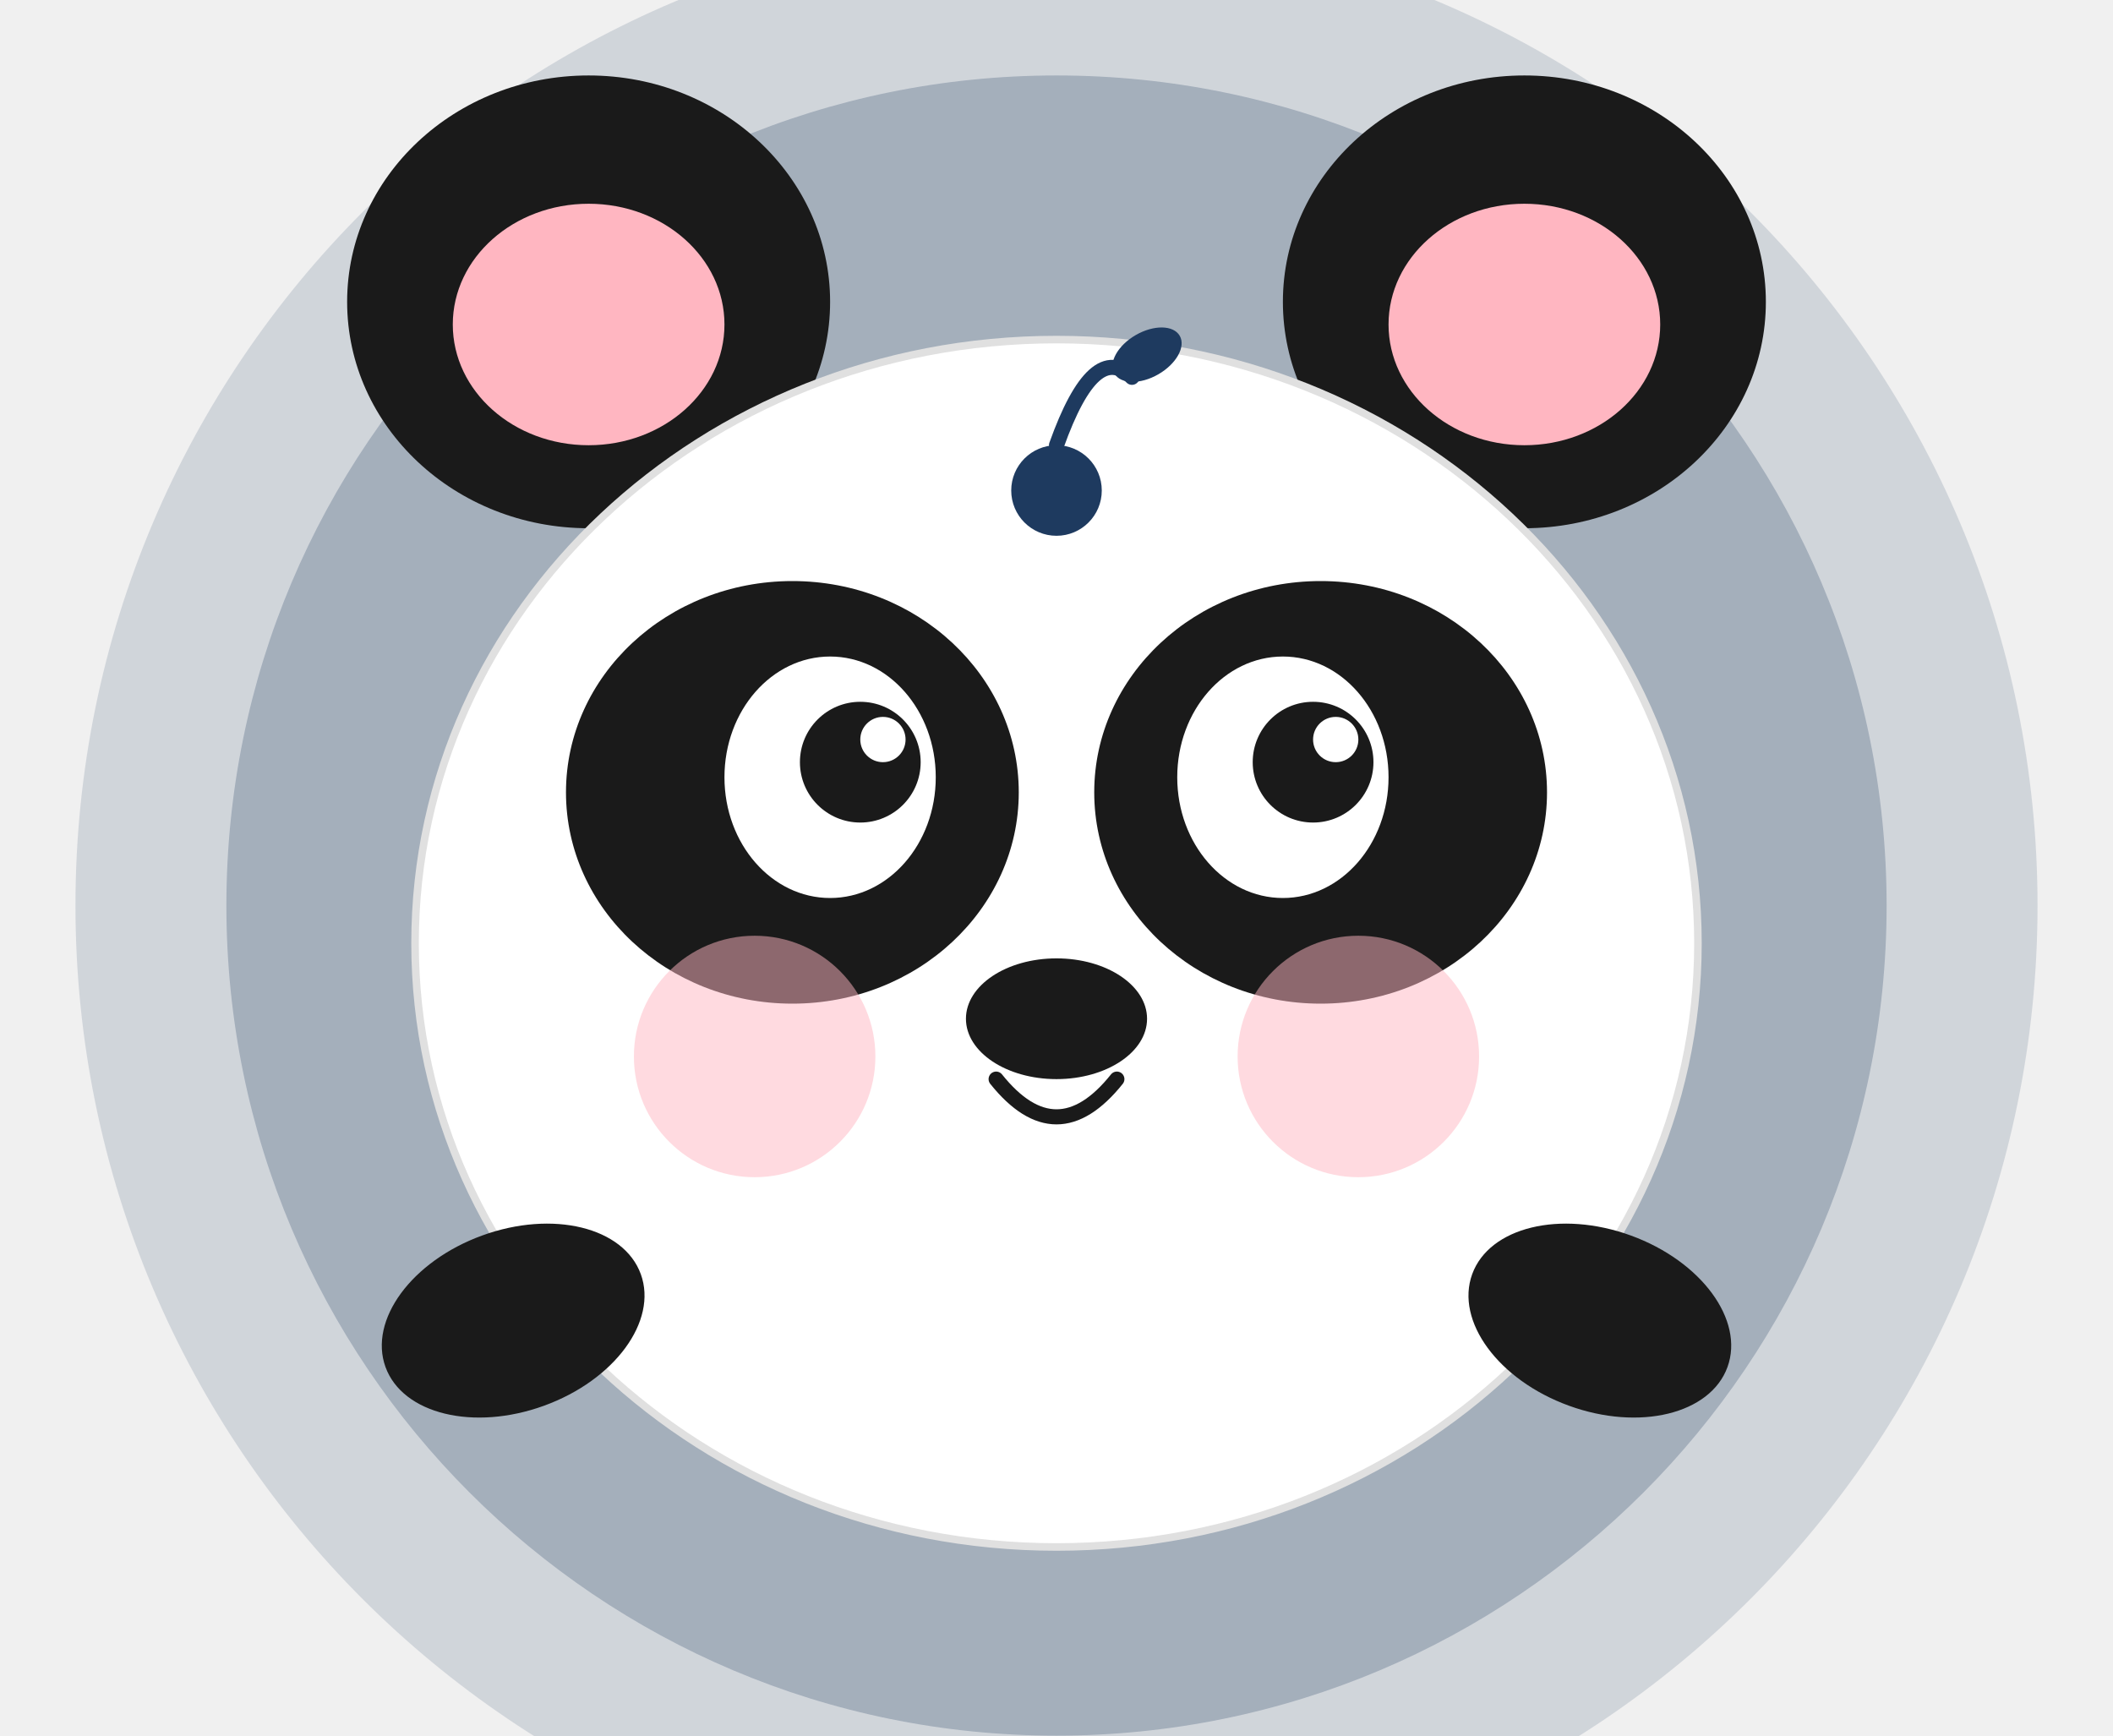
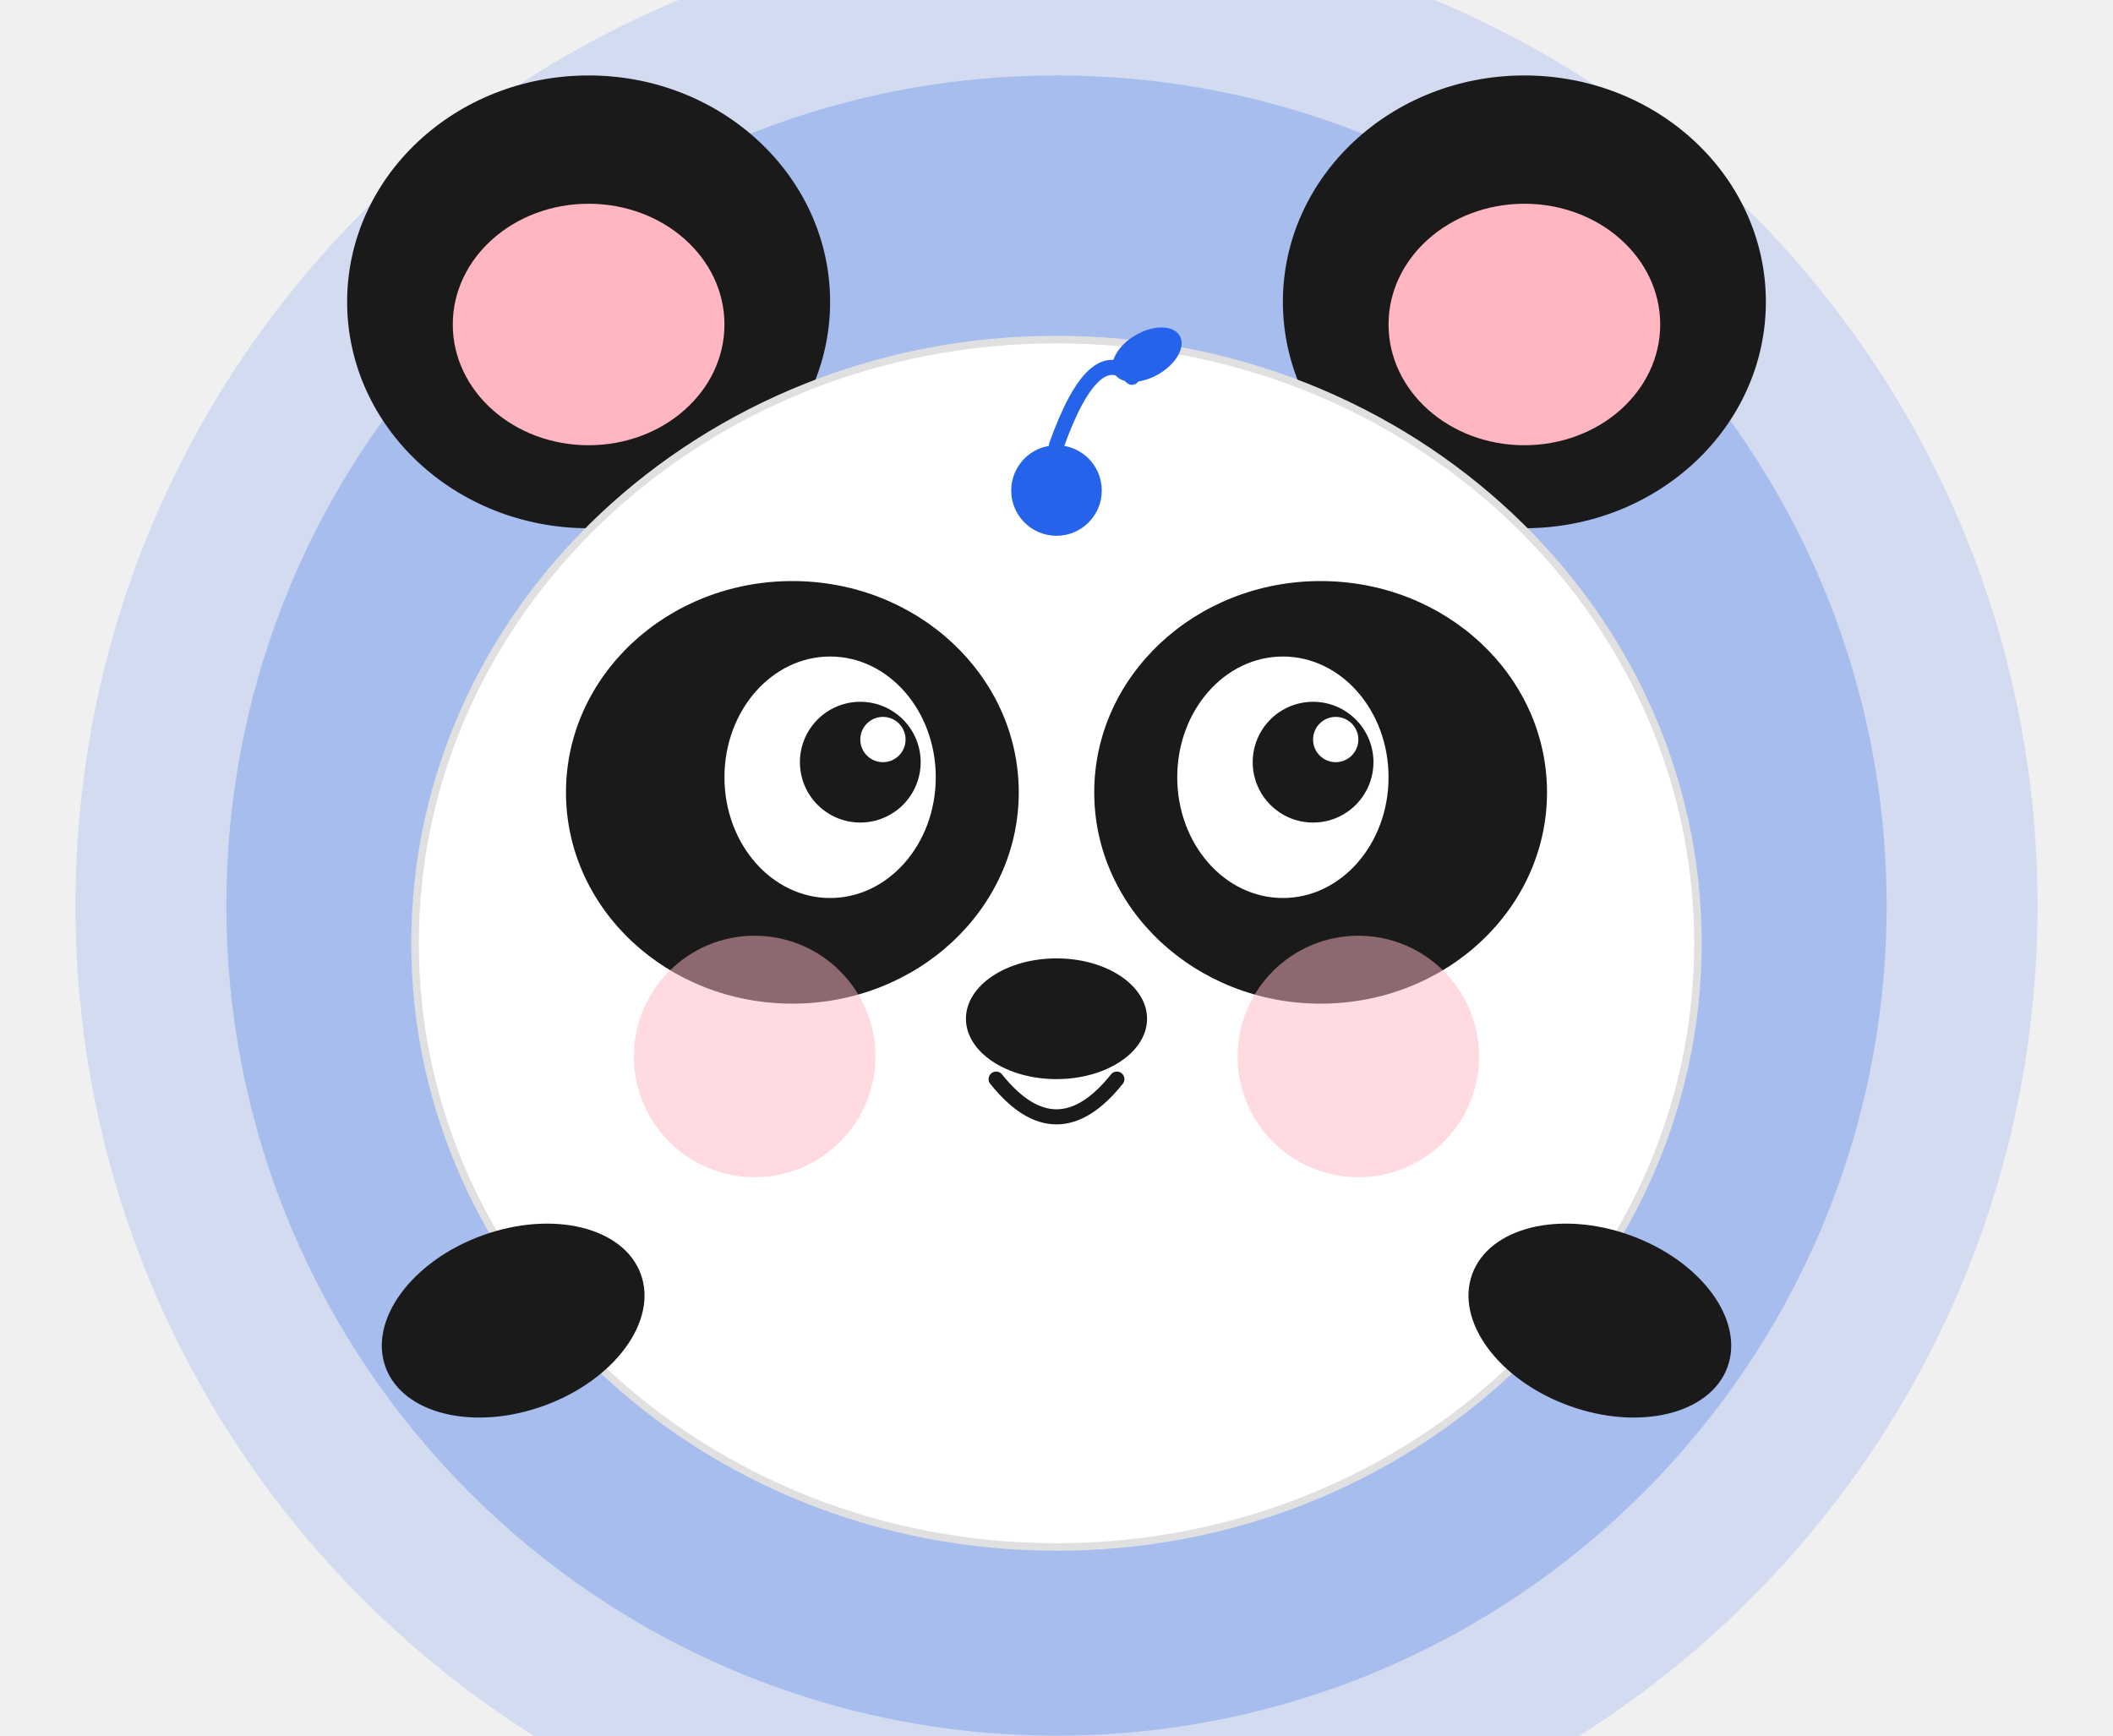
<svg xmlns="http://www.w3.org/2000/svg" width="280" height="230" viewBox="60 50 280 230">
-   <circle cx="200" cy="170" r="130" fill="#1e3a5f" opacity="0.15" />
-   <circle cx="200" cy="170" r="110" fill="#1e3a5f" opacity="0.25" />
+   <circle cx="200" cy="170" r="130" fill="#2563eb" opacity="0.15" />
+   <circle cx="200" cy="170" r="110" fill="#2563eb" opacity="0.25" />
  <ellipse cx="138" cy="90" rx="32" ry="30" fill="#1a1a1a" />
  <ellipse cx="262" cy="90" rx="32" ry="30" fill="#1a1a1a" />
  <ellipse cx="138" cy="93" rx="18" ry="16" fill="#FFB6C1" />
  <ellipse cx="262" cy="93" rx="18" ry="16" fill="#FFB6C1" />
  <ellipse cx="200" cy="175" rx="85" ry="80" fill="#ffffff" stroke="#e0e0e0" stroke-width="1" />
  <ellipse cx="165" cy="155" rx="30" ry="28" fill="#1a1a1a" />
  <ellipse cx="235" cy="155" rx="30" ry="28" fill="#1a1a1a" />
  <ellipse cx="170" cy="153" rx="14" ry="16" fill="#ffffff" />
  <ellipse cx="230" cy="153" rx="14" ry="16" fill="#ffffff" />
  <circle cx="174" cy="151" r="8" fill="#1a1a1a" />
  <circle cx="234" cy="151" r="8" fill="#1a1a1a" />
  <circle cx="177" cy="148" r="3" fill="#ffffff" />
  <circle cx="237" cy="148" r="3" fill="#ffffff" />
  <ellipse cx="200" cy="185" rx="12" ry="8" fill="#1a1a1a" />
  <path d="M192 193 Q200 203 208 193" fill="none" stroke="#1a1a1a" stroke-width="2" stroke-linecap="round" />
  <circle cx="160" cy="190" r="16" fill="#FFB6C1" opacity="0.5" />
  <circle cx="240" cy="190" r="16" fill="#FFB6C1" opacity="0.5" />
  <ellipse cx="128" cy="225" rx="18" ry="12" fill="#1a1a1a" transform="rotate(-20 128 225)" />
  <ellipse cx="272" cy="225" rx="18" ry="12" fill="#1a1a1a" transform="rotate(20 272 225)" />
-   <circle cx="200" cy="115" r="6" fill="#1e3a5f" />
-   <path d="M200 109 Q205 95 210 100" fill="none" stroke="#1e3a5f" stroke-width="2" stroke-linecap="round" />
-   <ellipse cx="212" cy="97" rx="5" ry="3" fill="#1e3a5f" transform="rotate(-30 212 97)" />
+   <circle cx="200" cy="115" r="6" fill="#2563eb" />
+   <path d="M200 109 Q205 95 210 100" fill="none" stroke="#2563eb" stroke-width="2" stroke-linecap="round" />
+   <ellipse cx="212" cy="97" rx="5" ry="3" fill="#2563eb" transform="rotate(-30 212 97)" />
</svg>
